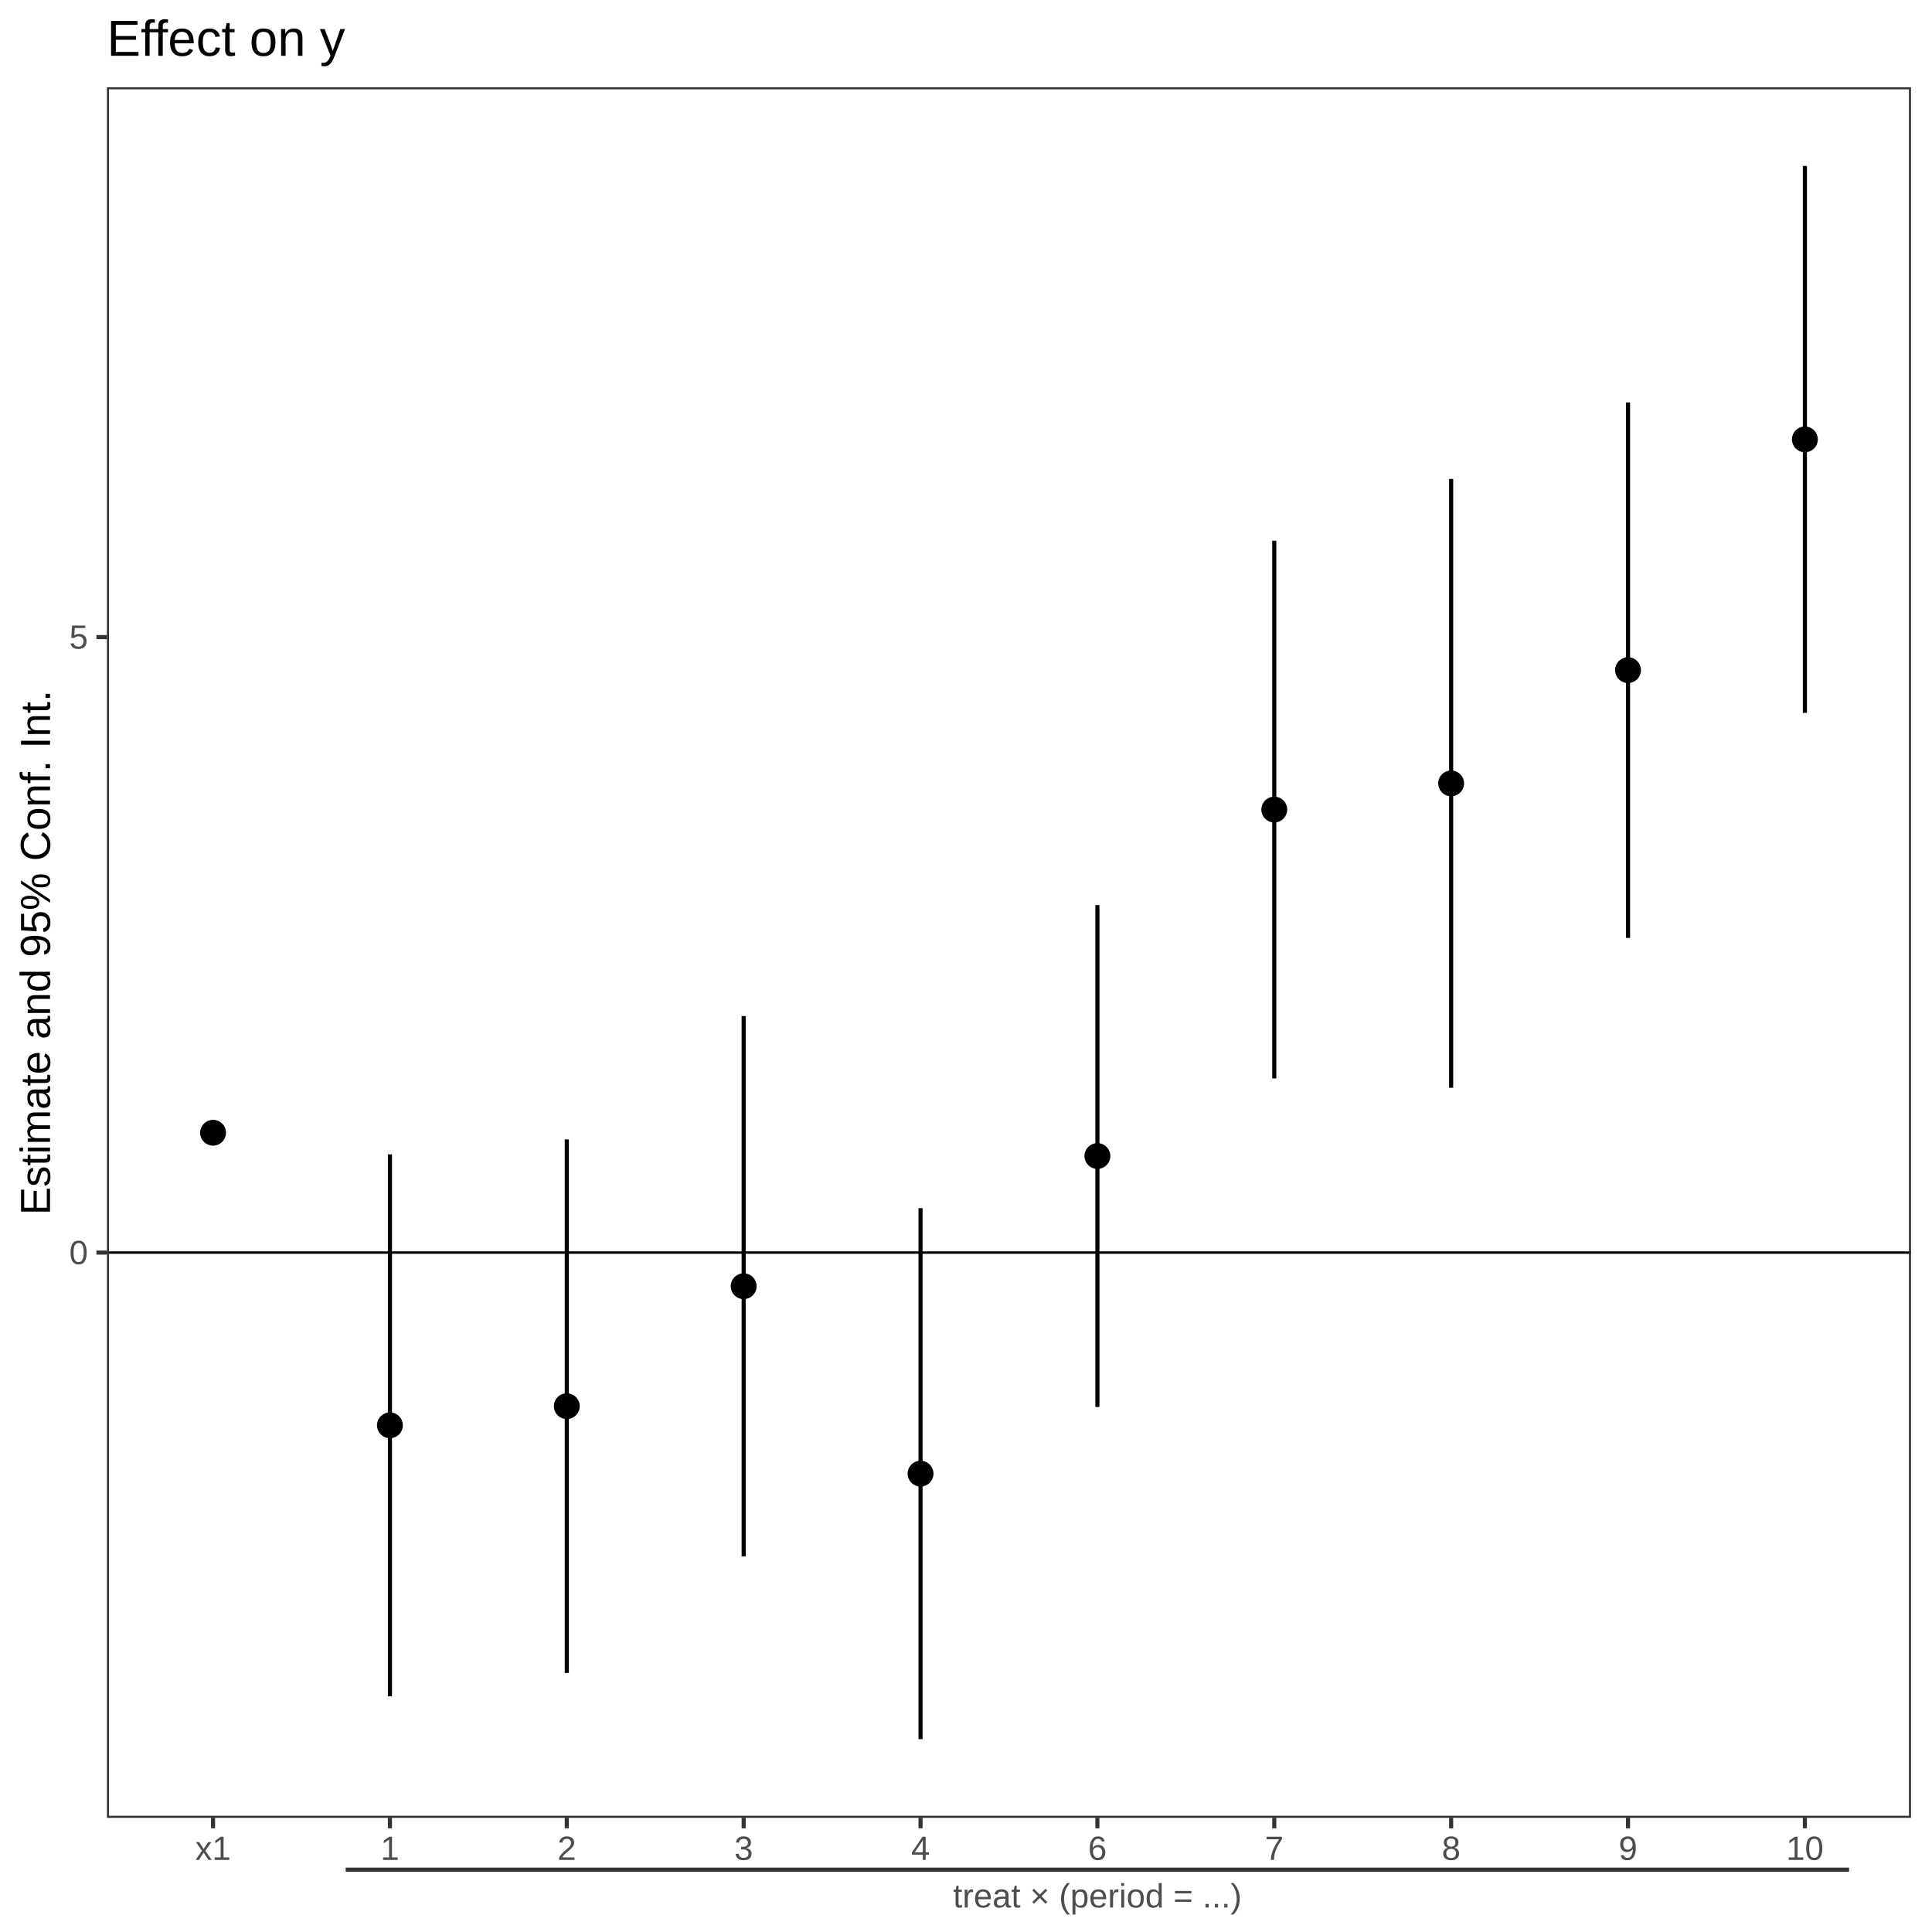
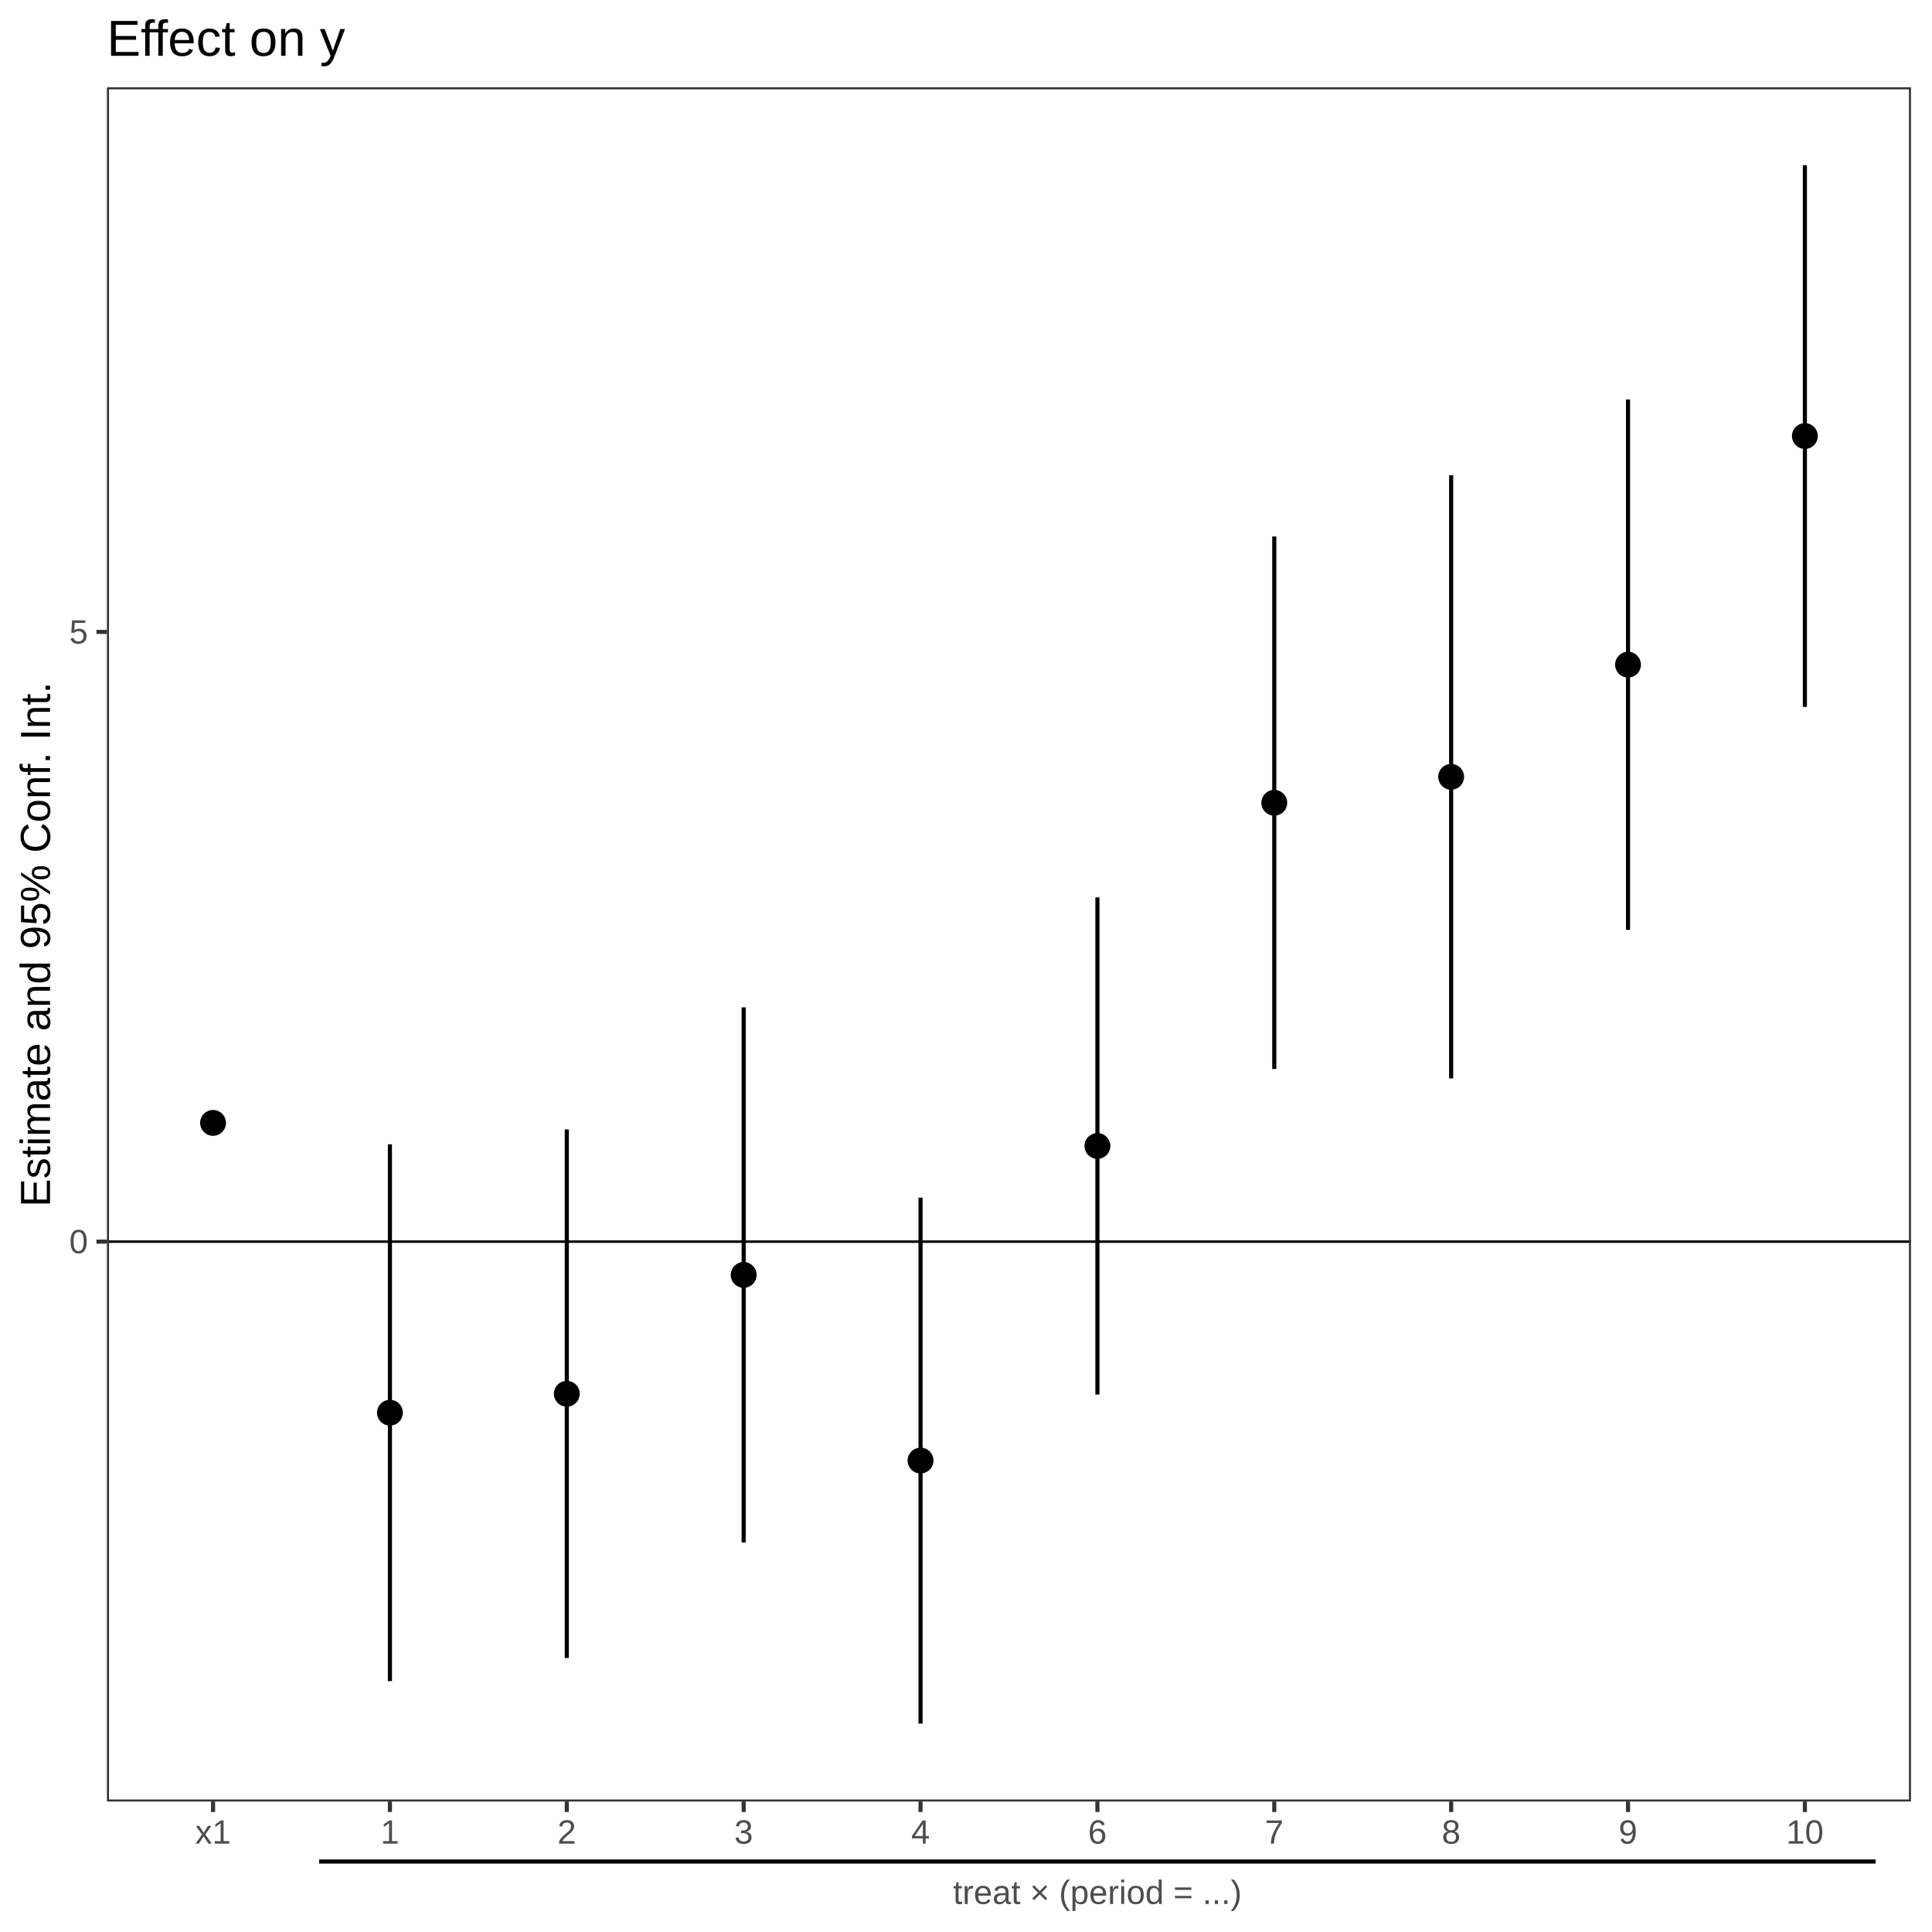
<svg xmlns="http://www.w3.org/2000/svg" class="svglite" width="504.00pt" height="504.00pt" viewBox="0 0 504.00 504.00">
  <defs>
    <style type="text/css">
    .svglite line, .svglite polyline, .svglite polygon, .svglite path, .svglite rect, .svglite circle {
      fill: none;
      stroke: #000000;
      stroke-linecap: round;
      stroke-linejoin: round;
      stroke-miterlimit: 10.00;
    }
    .svglite text {
      white-space: pre;
    }
  </style>
  </defs>
  <rect width="100%" height="100%" style="stroke: none; fill: #FFFFFF;" />
  <defs>
    <clipPath id="cpMC4wMHw1MDQuMDB8MC4wMHw1MDQuMDA=">
      <rect x="0.00" y="0.00" width="504.00" height="504.00" />
    </clipPath>
  </defs>
  <g clip-path="url(#cpMC4wMHw1MDQuMDB8MC4wMHw1MDQuMDA=)">
    <rect x="0.00" y="-0" width="504.00" height="504.00" style="stroke-width: 1.07; stroke: #FFFFFF; fill: #FFFFFF;" />
  </g>
  <defs>
-     <clipPath id="cpMjcuOTB8NDk4LjUyfDIyLjc3fDQ3NC4yMQ==">
-       <rect x="27.90" y="22.77" width="470.62" height="451.45" />
+     <clipPath id="cpMjcuOTB8NDk4LjUyfDIyLjc3fDQ2OS45Ng==">
+       <rect x="27.90" y="22.77" width="470.62" height="447.19" />
    </clipPath>
  </defs>
-   <g clip-path="url(#cpMjcuOTB8NDk4LjUyfDIyLjc3fDQ3NC4yMQ==)">
-     <rect x="27.90" y="22.77" width="470.62" height="451.45" style="stroke-width: 1.07; stroke: none; fill: #FFFFFF;" />
-     <line x1="27.90" y1="326.76" x2="498.52" y2="326.76" style="stroke-width: 0.64; stroke-linecap: butt;" />
-     <line x1="55.58" y1="298.41" x2="55.58" y2="292.60" style="stroke-width: 1.07; stroke-linecap: butt;" />
-     <line x1="101.72" y1="442.50" x2="101.72" y2="301.14" style="stroke-width: 1.07; stroke-linecap: butt;" />
-     <line x1="147.86" y1="436.42" x2="147.86" y2="297.24" style="stroke-width: 1.07; stroke-linecap: butt;" />
-     <line x1="194.00" y1="406.01" x2="194.00" y2="265.07" style="stroke-width: 1.07; stroke-linecap: butt;" />
-     <line x1="240.14" y1="453.69" x2="240.14" y2="315.17" style="stroke-width: 1.07; stroke-linecap: butt;" />
-     <line x1="286.28" y1="367.04" x2="286.28" y2="236.11" style="stroke-width: 1.07; stroke-linecap: butt;" />
-     <line x1="332.42" y1="281.32" x2="332.42" y2="141.07" style="stroke-width: 1.07; stroke-linecap: butt;" />
-     <line x1="378.56" y1="283.77" x2="378.56" y2="124.94" style="stroke-width: 1.07; stroke-linecap: butt;" />
-     <line x1="424.70" y1="244.67" x2="424.70" y2="104.98" style="stroke-width: 1.07; stroke-linecap: butt;" />
-     <line x1="470.84" y1="185.95" x2="470.84" y2="43.29" style="stroke-width: 1.07; stroke-linecap: butt;" />
-     <circle cx="55.58" cy="295.50" r="3.02" style="stroke-width: 0.71; fill: #000000;" />
-     <circle cx="101.72" cy="371.82" r="3.02" style="stroke-width: 0.71; fill: #000000;" />
-     <circle cx="147.86" cy="366.83" r="3.02" style="stroke-width: 0.71; fill: #000000;" />
-     <circle cx="194.00" cy="335.54" r="3.02" style="stroke-width: 0.71; fill: #000000;" />
-     <circle cx="240.14" cy="384.43" r="3.02" style="stroke-width: 0.71; fill: #000000;" />
-     <circle cx="286.28" cy="301.57" r="3.02" style="stroke-width: 0.71; fill: #000000;" />
-     <circle cx="332.42" cy="211.19" r="3.02" style="stroke-width: 0.71; fill: #000000;" />
-     <circle cx="378.56" cy="204.36" r="3.02" style="stroke-width: 0.71; fill: #000000;" />
-     <circle cx="424.70" cy="174.82" r="3.02" style="stroke-width: 0.71; fill: #000000;" />
-     <circle cx="470.84" cy="114.62" r="3.02" style="stroke-width: 0.71; fill: #000000;" />
-     <rect x="27.90" y="22.77" width="470.62" height="451.45" style="stroke-width: 1.07; stroke: #333333;" />
+   <g clip-path="url(#cpMjcuOTB8NDk4LjUyfDIyLjc3fDQ2OS45Ng==)">
+     <rect x="27.90" y="22.77" width="470.62" height="447.19" style="stroke-width: 1.07; stroke: none; fill: #FFFFFF;" />
+     <line x1="27.90" y1="323.90" x2="498.52" y2="323.90" style="stroke-width: 0.64; stroke-linecap: butt;" />
+     <line x1="55.58" y1="295.81" x2="55.58" y2="290.05" style="stroke-width: 1.07; stroke-linecap: butt;" />
+     <line x1="101.72" y1="438.55" x2="101.72" y2="298.52" style="stroke-width: 1.07; stroke-linecap: butt;" />
+     <line x1="147.86" y1="432.52" x2="147.86" y2="294.65" style="stroke-width: 1.07; stroke-linecap: butt;" />
+     <line x1="194.00" y1="402.40" x2="194.00" y2="262.79" style="stroke-width: 1.07; stroke-linecap: butt;" />
+     <line x1="240.14" y1="449.63" x2="240.14" y2="312.42" style="stroke-width: 1.07; stroke-linecap: butt;" />
+     <line x1="286.28" y1="363.80" x2="286.28" y2="234.10" style="stroke-width: 1.07; stroke-linecap: butt;" />
+     <line x1="332.42" y1="278.88" x2="332.42" y2="139.95" style="stroke-width: 1.07; stroke-linecap: butt;" />
+     <line x1="378.56" y1="281.32" x2="378.56" y2="123.98" style="stroke-width: 1.07; stroke-linecap: butt;" />
+     <line x1="424.70" y1="242.58" x2="424.70" y2="104.21" style="stroke-width: 1.07; stroke-linecap: butt;" />
+     <line x1="470.84" y1="184.41" x2="470.84" y2="43.09" style="stroke-width: 1.07; stroke-linecap: butt;" />
+     <circle cx="55.58" cy="292.93" r="3.02" style="stroke-width: 0.71; fill: #000000;" />
+     <circle cx="101.72" cy="368.53" r="3.02" style="stroke-width: 0.71; fill: #000000;" />
+     <circle cx="147.86" cy="363.59" r="3.02" style="stroke-width: 0.71; fill: #000000;" />
+     <circle cx="194.00" cy="332.59" r="3.02" style="stroke-width: 0.71; fill: #000000;" />
+     <circle cx="240.14" cy="381.02" r="3.02" style="stroke-width: 0.71; fill: #000000;" />
+     <circle cx="286.28" cy="298.95" r="3.02" style="stroke-width: 0.71; fill: #000000;" />
+     <circle cx="332.42" cy="209.42" r="3.02" style="stroke-width: 0.71; fill: #000000;" />
+     <circle cx="378.56" cy="202.65" r="3.02" style="stroke-width: 0.71; fill: #000000;" />
+     <circle cx="424.70" cy="173.39" r="3.02" style="stroke-width: 0.71; fill: #000000;" />
+     <circle cx="470.84" cy="113.75" r="3.02" style="stroke-width: 0.71; fill: #000000;" />
+     <rect x="27.90" y="22.77" width="470.62" height="447.19" style="stroke-width: 1.07; stroke: #333333;" />
  </g>
  <g clip-path="url(#cpMC4wMHw1MDQuMDB8MC4wMHw1MDQuMDA=)">
-     <text x="22.96" y="329.79" text-anchor="end" style="font-size: 8.80px;fill: #4D4D4D; font-family: &quot;Liberation Sans&quot;;" textLength="4.90px" lengthAdjust="spacingAndGlyphs">0</text>
-     <text x="22.96" y="169.23" text-anchor="end" style="font-size: 8.80px;fill: #4D4D4D; font-family: &quot;Liberation Sans&quot;;" textLength="4.90px" lengthAdjust="spacingAndGlyphs">5</text>
-     <polyline points="25.16,326.76 27.90,326.76 " style="stroke-width: 1.07; stroke: #333333; stroke-linecap: butt;" />
-     <polyline points="25.16,166.20 27.90,166.20 " style="stroke-width: 1.07; stroke: #333333; stroke-linecap: butt;" />
-     <polyline points="55.58,474.21 55.58,476.95 " style="stroke-width: 1.07; stroke: #333333; stroke-linecap: butt;" />
-     <polyline points="101.72,474.21 101.72,476.95 " style="stroke-width: 1.07; stroke: #333333; stroke-linecap: butt;" />
-     <polyline points="147.86,474.21 147.86,476.95 " style="stroke-width: 1.07; stroke: #333333; stroke-linecap: butt;" />
-     <polyline points="194.00,474.21 194.00,476.95 " style="stroke-width: 1.07; stroke: #333333; stroke-linecap: butt;" />
-     <polyline points="240.14,474.21 240.14,476.95 " style="stroke-width: 1.07; stroke: #333333; stroke-linecap: butt;" />
-     <polyline points="286.28,474.21 286.28,476.95 " style="stroke-width: 1.07; stroke: #333333; stroke-linecap: butt;" />
-     <polyline points="332.42,474.21 332.42,476.95 " style="stroke-width: 1.07; stroke: #333333; stroke-linecap: butt;" />
-     <polyline points="378.56,474.21 378.56,476.95 " style="stroke-width: 1.07; stroke: #333333; stroke-linecap: butt;" />
-     <polyline points="424.70,474.21 424.70,476.95 " style="stroke-width: 1.07; stroke: #333333; stroke-linecap: butt;" />
-     <polyline points="470.84,474.21 470.84,476.95 " style="stroke-width: 1.07; stroke: #333333; stroke-linecap: butt;" />
-     <text x="55.58" y="485.20" text-anchor="middle" style="font-size: 8.80px;fill: #4D4D4D; font-family: &quot;Liberation Sans&quot;;" textLength="9.30px" lengthAdjust="spacingAndGlyphs">x1</text>
-     <text x="101.72" y="485.20" text-anchor="middle" style="font-size: 8.80px;fill: #4D4D4D; font-family: &quot;Liberation Sans&quot;;" textLength="4.90px" lengthAdjust="spacingAndGlyphs">1</text>
-     <text x="147.86" y="485.20" text-anchor="middle" style="font-size: 8.80px;fill: #4D4D4D; font-family: &quot;Liberation Sans&quot;;" textLength="4.90px" lengthAdjust="spacingAndGlyphs">2</text>
-     <text x="194.00" y="485.20" text-anchor="middle" style="font-size: 8.80px;fill: #4D4D4D; font-family: &quot;Liberation Sans&quot;;" textLength="4.90px" lengthAdjust="spacingAndGlyphs">3</text>
-     <text x="240.14" y="485.20" text-anchor="middle" style="font-size: 8.80px;fill: #4D4D4D; font-family: &quot;Liberation Sans&quot;;" textLength="4.90px" lengthAdjust="spacingAndGlyphs">4</text>
-     <text x="286.28" y="485.20" text-anchor="middle" style="font-size: 8.80px;fill: #4D4D4D; font-family: &quot;Liberation Sans&quot;;" textLength="4.90px" lengthAdjust="spacingAndGlyphs">6</text>
-     <text x="332.42" y="485.20" text-anchor="middle" style="font-size: 8.80px;fill: #4D4D4D; font-family: &quot;Liberation Sans&quot;;" textLength="4.90px" lengthAdjust="spacingAndGlyphs">7</text>
-     <text x="378.56" y="485.20" text-anchor="middle" style="font-size: 8.80px;fill: #4D4D4D; font-family: &quot;Liberation Sans&quot;;" textLength="4.90px" lengthAdjust="spacingAndGlyphs">8</text>
-     <text x="424.70" y="485.20" text-anchor="middle" style="font-size: 8.80px;fill: #4D4D4D; font-family: &quot;Liberation Sans&quot;;" textLength="4.90px" lengthAdjust="spacingAndGlyphs">9</text>
-     <text x="470.84" y="485.20" text-anchor="middle" style="font-size: 8.80px;fill: #4D4D4D; font-family: &quot;Liberation Sans&quot;;" textLength="9.79px" lengthAdjust="spacingAndGlyphs">10</text>
-     <polyline points="90.18,487.74 482.37,487.74 " style="stroke-width: 1.07; stroke: #333333; stroke-linecap: butt;" />
-     <text x="286.28" y="497.61" text-anchor="middle" style="font-size: 8.80px;fill: #4D4D4D; font-family: &quot;Liberation Sans&quot;;" textLength="75.36px" lengthAdjust="spacingAndGlyphs">treat × (period = ...)</text>
-     <text transform="translate(13.05,248.49) rotate(-90)" text-anchor="middle" style="font-size: 11.00px; font-family: &quot;Liberation Sans&quot;;" textLength="137.03px" lengthAdjust="spacingAndGlyphs">Estimate and 95% Conf. Int.</text>
+     <text x="22.96" y="326.93" text-anchor="end" style="font-size: 8.80px;fill: #4D4D4D; font-family: &quot;Liberation Sans&quot;;" textLength="4.90px" lengthAdjust="spacingAndGlyphs">0</text>
+     <text x="22.96" y="167.88" text-anchor="end" style="font-size: 8.80px;fill: #4D4D4D; font-family: &quot;Liberation Sans&quot;;" textLength="4.90px" lengthAdjust="spacingAndGlyphs">5</text>
+     <polyline points="25.16,323.90 27.90,323.90 " style="stroke-width: 1.07; stroke: #333333; stroke-linecap: butt;" />
+     <polyline points="25.16,164.85 27.90,164.85 " style="stroke-width: 1.07; stroke: #333333; stroke-linecap: butt;" />
+     <polyline points="55.58,472.70 55.58,469.96 " style="stroke-width: 1.07; stroke: #333333; stroke-linecap: butt;" />
+     <polyline points="101.72,472.70 101.72,469.96 " style="stroke-width: 1.07; stroke: #333333; stroke-linecap: butt;" />
+     <polyline points="147.86,472.70 147.86,469.96 " style="stroke-width: 1.07; stroke: #333333; stroke-linecap: butt;" />
+     <polyline points="194.00,472.70 194.00,469.96 " style="stroke-width: 1.07; stroke: #333333; stroke-linecap: butt;" />
+     <polyline points="240.14,472.70 240.14,469.96 " style="stroke-width: 1.07; stroke: #333333; stroke-linecap: butt;" />
+     <polyline points="286.28,472.70 286.28,469.96 " style="stroke-width: 1.07; stroke: #333333; stroke-linecap: butt;" />
+     <polyline points="332.42,472.70 332.42,469.96 " style="stroke-width: 1.07; stroke: #333333; stroke-linecap: butt;" />
+     <polyline points="378.56,472.70 378.56,469.96 " style="stroke-width: 1.07; stroke: #333333; stroke-linecap: butt;" />
+     <polyline points="424.70,472.70 424.70,469.96 " style="stroke-width: 1.07; stroke: #333333; stroke-linecap: butt;" />
+     <polyline points="470.84,472.70 470.84,469.96 " style="stroke-width: 1.07; stroke: #333333; stroke-linecap: butt;" />
+     <text x="55.58" y="480.95" text-anchor="middle" style="font-size: 8.80px;fill: #4D4D4D; font-family: &quot;Liberation Sans&quot;;" textLength="9.30px" lengthAdjust="spacingAndGlyphs">x1</text>
+     <text x="101.72" y="480.95" text-anchor="middle" style="font-size: 8.80px;fill: #4D4D4D; font-family: &quot;Liberation Sans&quot;;" textLength="4.90px" lengthAdjust="spacingAndGlyphs">1</text>
+     <text x="147.86" y="480.95" text-anchor="middle" style="font-size: 8.80px;fill: #4D4D4D; font-family: &quot;Liberation Sans&quot;;" textLength="4.90px" lengthAdjust="spacingAndGlyphs">2</text>
+     <text x="194.00" y="480.95" text-anchor="middle" style="font-size: 8.80px;fill: #4D4D4D; font-family: &quot;Liberation Sans&quot;;" textLength="4.90px" lengthAdjust="spacingAndGlyphs">3</text>
+     <text x="240.14" y="480.95" text-anchor="middle" style="font-size: 8.80px;fill: #4D4D4D; font-family: &quot;Liberation Sans&quot;;" textLength="4.90px" lengthAdjust="spacingAndGlyphs">4</text>
+     <text x="286.28" y="480.95" text-anchor="middle" style="font-size: 8.80px;fill: #4D4D4D; font-family: &quot;Liberation Sans&quot;;" textLength="4.90px" lengthAdjust="spacingAndGlyphs">6</text>
+     <text x="332.42" y="480.95" text-anchor="middle" style="font-size: 8.80px;fill: #4D4D4D; font-family: &quot;Liberation Sans&quot;;" textLength="4.90px" lengthAdjust="spacingAndGlyphs">7</text>
+     <text x="378.56" y="480.95" text-anchor="middle" style="font-size: 8.80px;fill: #4D4D4D; font-family: &quot;Liberation Sans&quot;;" textLength="4.90px" lengthAdjust="spacingAndGlyphs">8</text>
+     <text x="424.70" y="480.95" text-anchor="middle" style="font-size: 8.80px;fill: #4D4D4D; font-family: &quot;Liberation Sans&quot;;" textLength="4.90px" lengthAdjust="spacingAndGlyphs">9</text>
+     <text x="470.84" y="480.95" text-anchor="middle" style="font-size: 8.80px;fill: #4D4D4D; font-family: &quot;Liberation Sans&quot;;" textLength="9.79px" lengthAdjust="spacingAndGlyphs">10</text>
+     <polyline points="83.26,485.61 489.29,485.61 " style="stroke-width: 1.07; stroke-linecap: butt;" />
+     <text x="286.28" y="496.69" text-anchor="middle" style="font-size: 8.80px;fill: #4D4D4D; font-family: &quot;Liberation Sans&quot;;" textLength="75.36px" lengthAdjust="spacingAndGlyphs">treat × (period = ...)</text>
+     <text transform="translate(13.05,246.36) rotate(-90)" text-anchor="middle" style="font-size: 11.00px; font-family: &quot;Liberation Sans&quot;;" textLength="137.03px" lengthAdjust="spacingAndGlyphs">Estimate and 95% Conf. Int.</text>
    <text x="27.90" y="14.55" style="font-size: 13.20px; font-family: &quot;Liberation Sans&quot;;" textLength="62.09px" lengthAdjust="spacingAndGlyphs">Effect on y</text>
  </g>
</svg>
